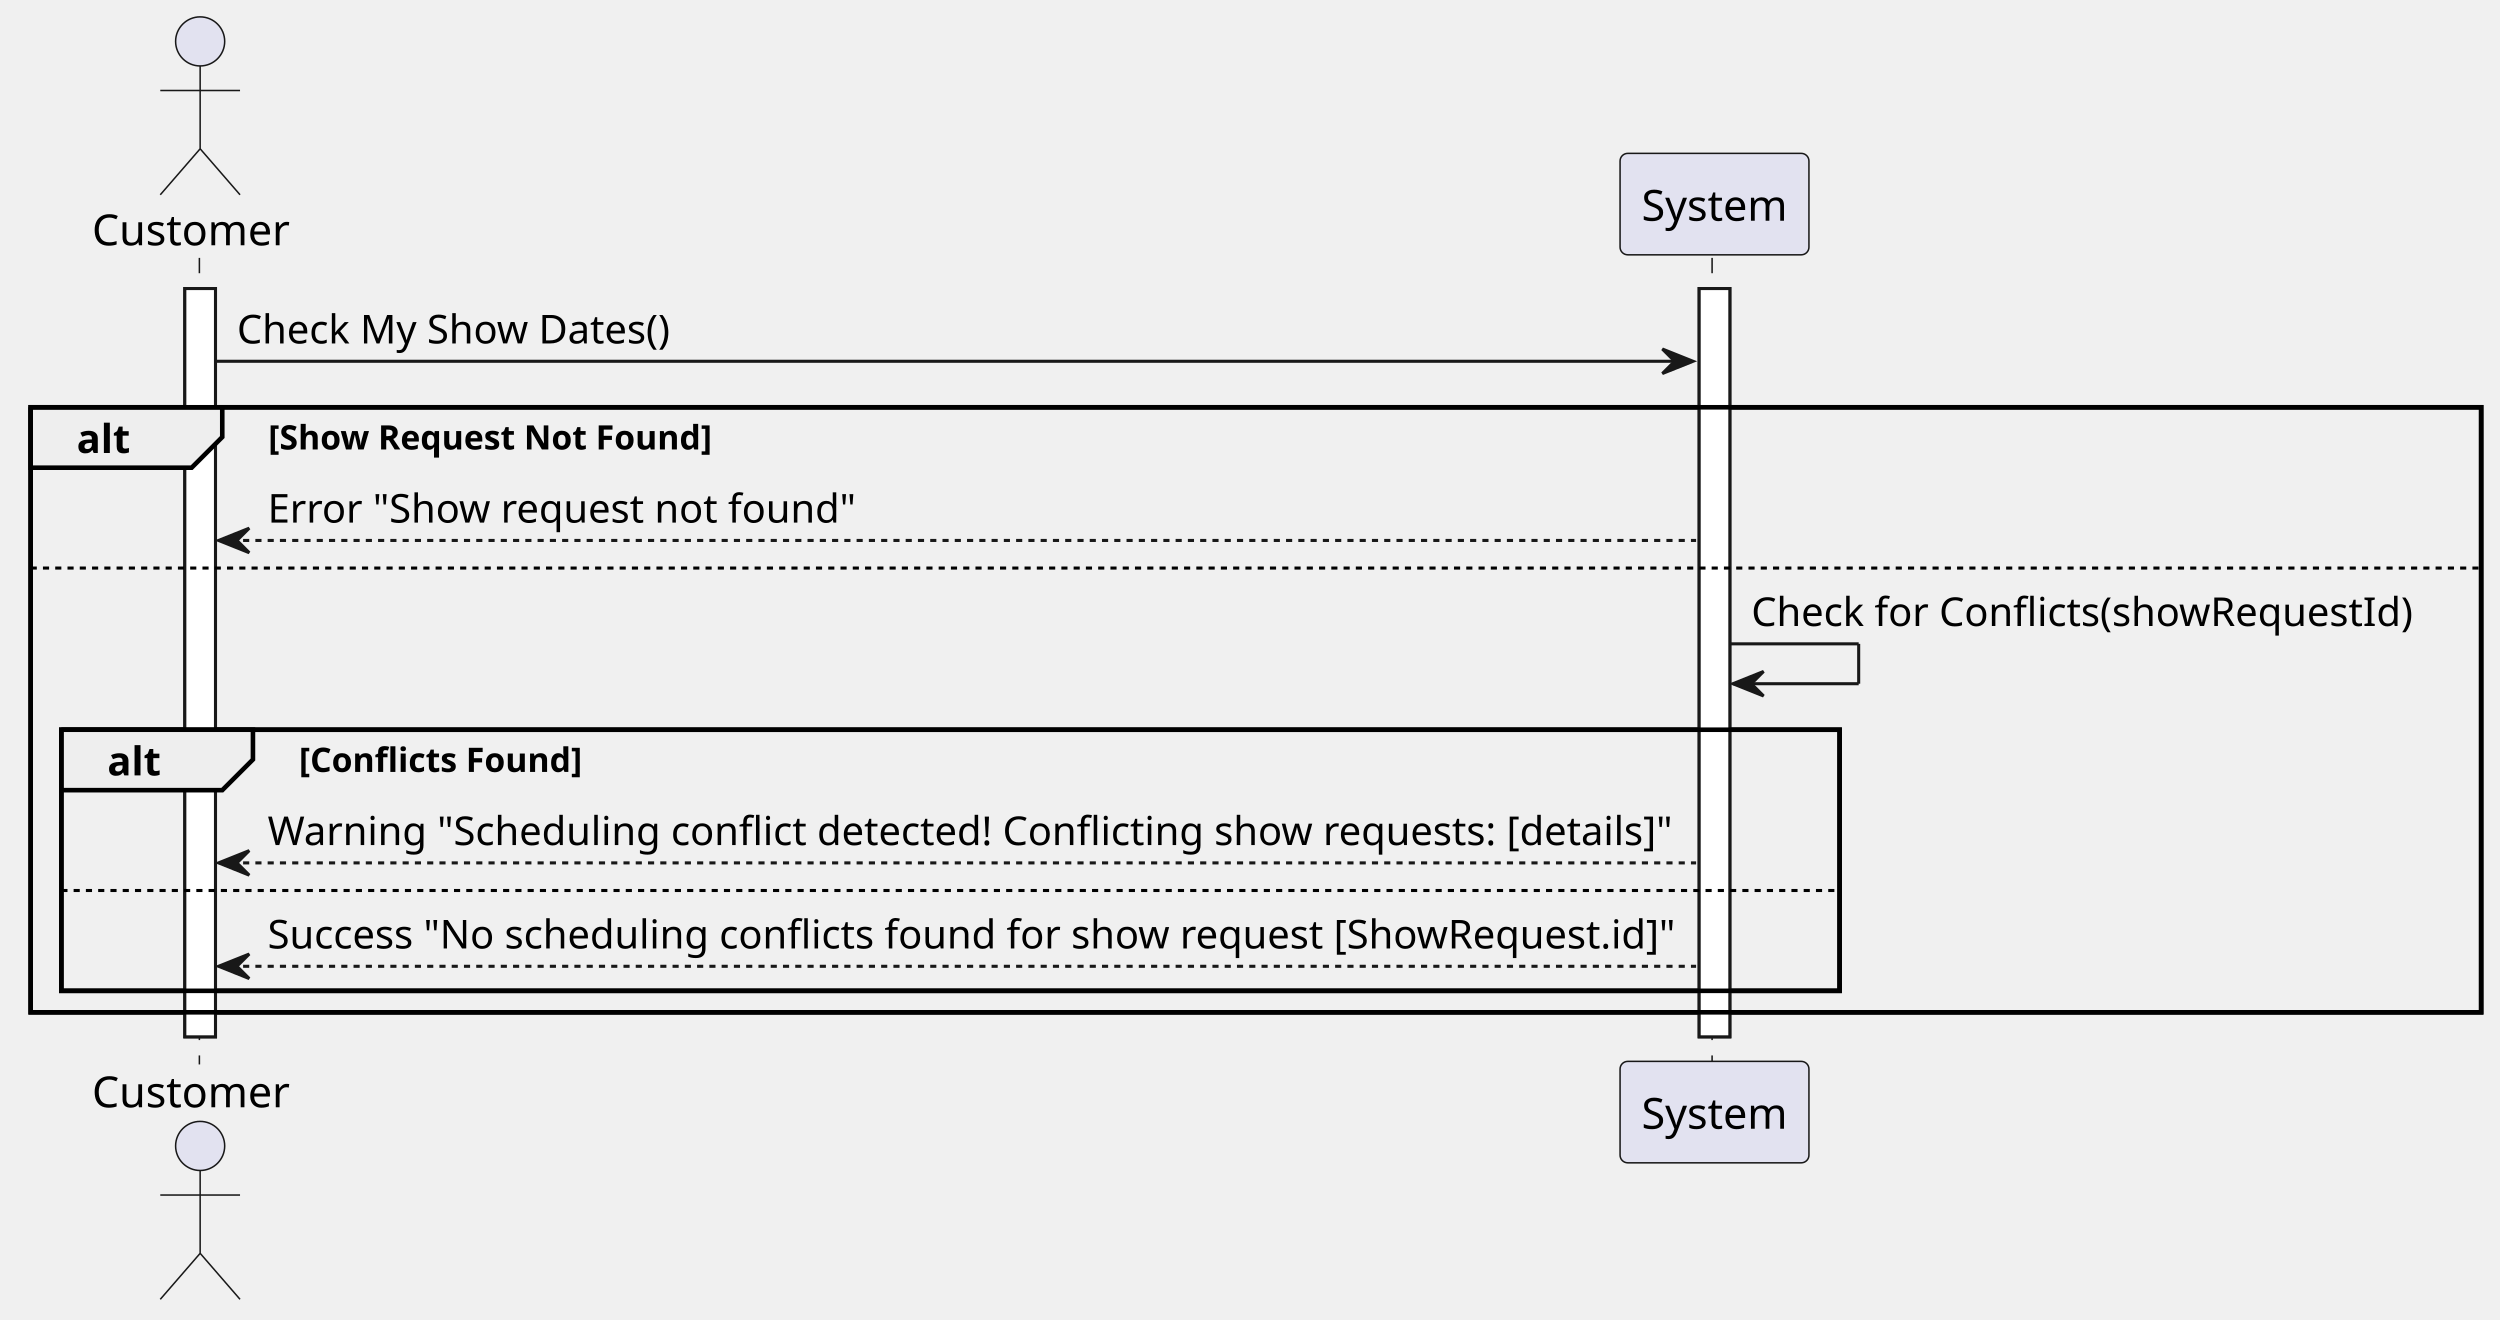
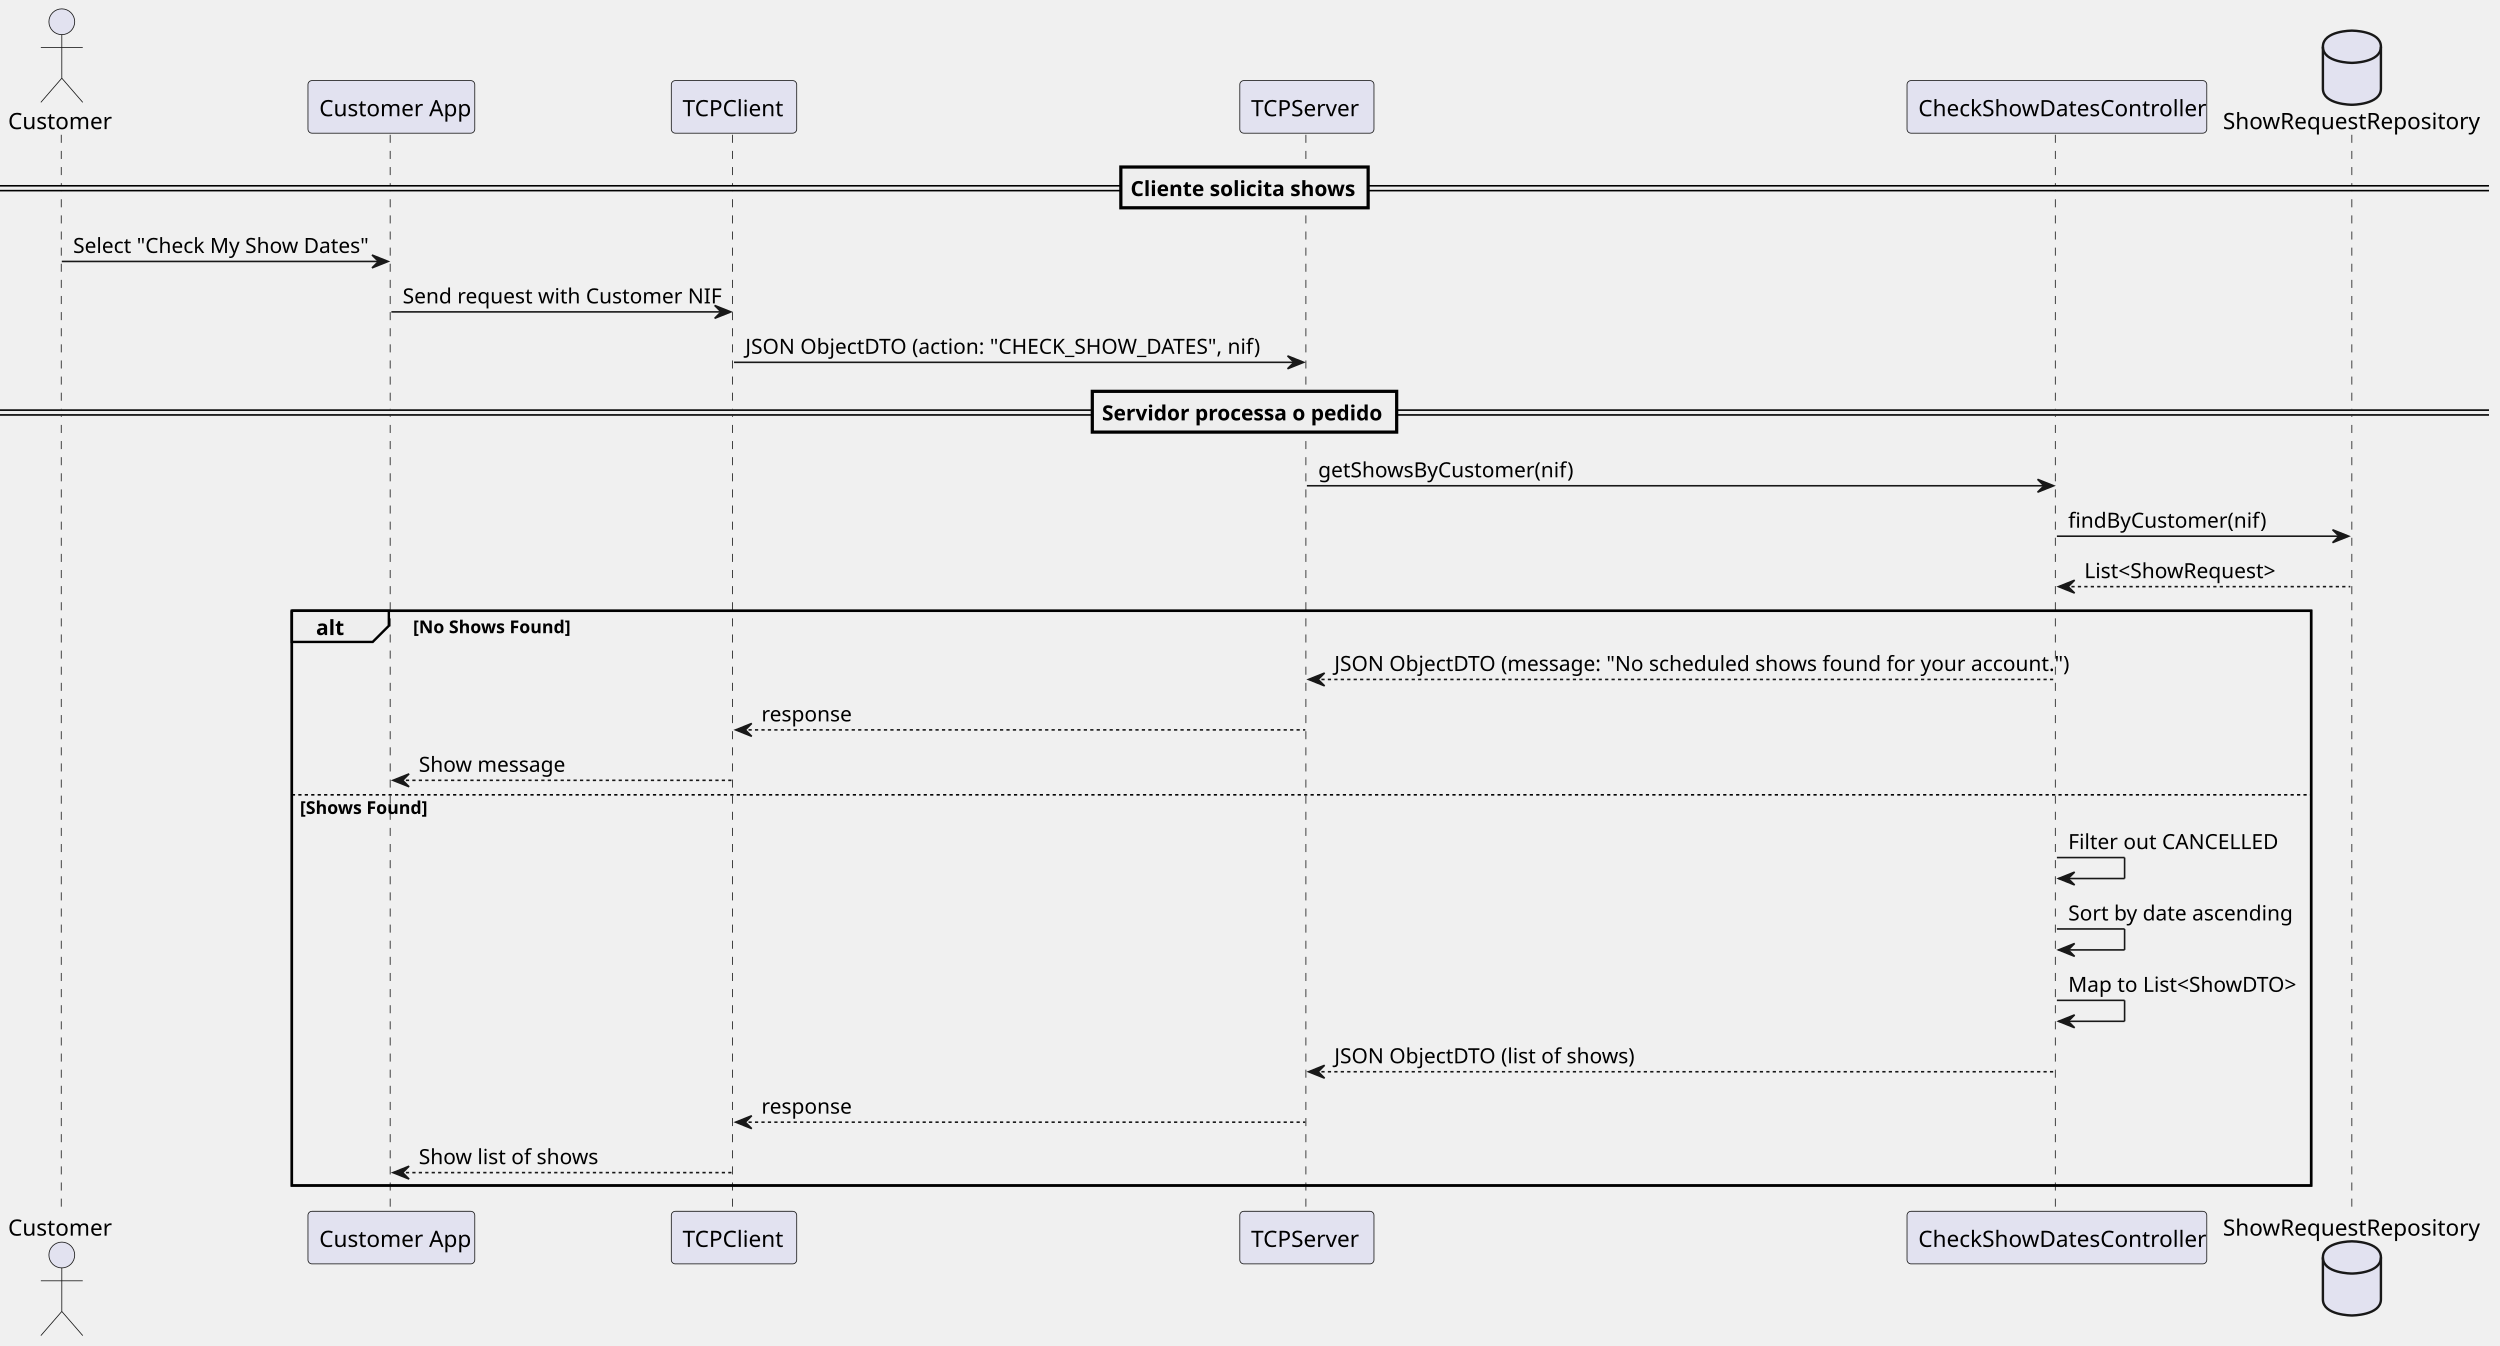
- <svg xmlns="http://www.w3.org/2000/svg" contentStyleType="text/css" height="430px" preserveAspectRatio="none" style="width:815px;height:430px;background:#FFFFFF;" version="1.1" viewBox="0 0 815 430" width="815px" zoomAndPan="magnify">
+ <svg xmlns="http://www.w3.org/2000/svg" contentStyleType="text/css" height="835px" preserveAspectRatio="none" style="width:1551px;height:835px;background:#FFFFFF;" version="1.1" viewBox="0 0 1551 835" width="1551px" zoomAndPan="magnify">
  <defs />
  <g>
-     <rect fill="#FFFFFF" height="243.942" style="stroke:#181818;stroke-width:1.0;" width="10" x="60.249" y="94.068" />
-     <rect fill="#FFFFFF" height="243.942" style="stroke:#181818;stroke-width:1.0;" width="10" x="553.929" y="94.068" />
-     <rect fill="none" height="197.236" style="stroke:#000000;stroke-width:1.5;" width="798.859" x="10" y="132.774" />
-     <rect fill="none" height="85.118" style="stroke:#000000;stroke-width:1.5;" width="579.715" x="20" y="237.892" />
-     <line style="stroke:#181818;stroke-width:0.5;stroke-dasharray:5.0,5.0;" x1="65" x2="65" y1="84.068" y2="347.01" />
-     <line style="stroke:#181818;stroke-width:0.5;stroke-dasharray:5.0,5.0;" x1="558.143" x2="558.143" y1="84.068" y2="347.01" />
-     <text fill="#000000" font-family="sans-serif" font-size="14" lengthAdjust="spacing" textLength="64.498" x="30" y="79.966">Customer</text>
-     <ellipse cx="65.249" cy="13.5" fill="#E2E2F0" rx="8" ry="8" style="stroke:#181818;stroke-width:0.5;" />
-     <path d="M65.249,21.5 L65.249,48.5 M52.249,29.5 L78.249,29.5 M65.249,48.5 L52.249,63.5 M65.249,48.5 L78.249,63.5 " fill="none" style="stroke:#181818;stroke-width:0.5;" />
-     <text fill="#000000" font-family="sans-serif" font-size="14" lengthAdjust="spacing" textLength="64.498" x="30" y="360.976">Customer</text>
-     <ellipse cx="65.249" cy="373.578" fill="#E2E2F0" rx="8" ry="8" style="stroke:#181818;stroke-width:0.5;" />
-     <path d="M65.249,381.578 L65.249,408.578 M52.249,389.578 L78.249,389.578 M65.249,408.578 L52.249,423.578 M65.249,408.578 L78.249,423.578 " fill="none" style="stroke:#181818;stroke-width:0.5;" />
-     <rect fill="#E2E2F0" height="33.068" rx="2.5" ry="2.5" style="stroke:#181818;stroke-width:0.5;" width="61.572" x="528.143" y="50" />
-     <text fill="#000000" font-family="sans-serif" font-size="14" lengthAdjust="spacing" textLength="47.572" x="535.143" y="71.966">System</text>
-     <rect fill="#E2E2F0" height="33.068" rx="2.5" ry="2.5" style="stroke:#181818;stroke-width:0.5;" width="61.572" x="528.143" y="346.01" />
-     <text fill="#000000" font-family="sans-serif" font-size="14" lengthAdjust="spacing" textLength="47.572" x="535.143" y="367.976">System</text>
-     <rect fill="#FFFFFF" height="243.942" style="stroke:#181818;stroke-width:1.0;" width="10" x="60.249" y="94.068" />
-     <rect fill="#FFFFFF" height="243.942" style="stroke:#181818;stroke-width:1.0;" width="10" x="553.929" y="94.068" />
-     <polygon fill="#181818" points="541.929,113.774,551.929,117.774,541.929,121.774,545.929,117.774" style="stroke:#181818;stroke-width:1.0;" />
-     <line style="stroke:#181818;stroke-width:1.0;" x1="70.249" x2="547.929" y1="117.774" y2="117.774" />
-     <text fill="#000000" font-family="sans-serif" font-size="13" lengthAdjust="spacing" textLength="141.414" x="77.249" y="111.965">Check My Show Dates()</text>
-     <path d="M10,132.774 L72.459,132.774 L72.459,142.48 L62.459,152.48 L10,152.48 L10,132.774 " fill="#EEEEEE" style="stroke:#000000;stroke-width:1.5;" />
-     <rect fill="none" height="197.236" style="stroke:#000000;stroke-width:1.5;" width="798.859" x="10" y="132.774" />
-     <text fill="#000000" font-family="sans-serif" font-size="13" font-weight="bold" lengthAdjust="spacing" textLength="17.459" x="25" y="147.671">alt</text>
-     <text fill="#000000" font-family="sans-serif" font-size="11" font-weight="bold" lengthAdjust="spacing" textLength="144.858" x="87.459" y="146.533">[Show Request Not Found]</text>
-     <polygon fill="#181818" points="81.249,172.186,71.249,176.186,81.249,180.186,77.249,176.186" style="stroke:#181818;stroke-width:1.0;" />
-     <line style="stroke:#181818;stroke-width:1.0;stroke-dasharray:2.0,2.0;" x1="75.249" x2="552.929" y1="176.186" y2="176.186" />
-     <text fill="#000000" font-family="sans-serif" font-size="13" lengthAdjust="spacing" textLength="192.556" x="87.249" y="170.377">Error "Show request not found"</text>
-     <line style="stroke:#000000;stroke-width:1.0;stroke-dasharray:2.0,2.0;" x1="10" x2="808.859" y1="185.186" y2="185.186" />
-     <line style="stroke:#181818;stroke-width:1.0;" x1="563.929" x2="605.929" y1="209.892" y2="209.892" />
-     <line style="stroke:#181818;stroke-width:1.0;" x1="605.929" x2="605.929" y1="209.892" y2="222.892" />
-     <line style="stroke:#181818;stroke-width:1.0;" x1="564.929" x2="605.929" y1="222.892" y2="222.892" />
-     <polygon fill="#181818" points="574.929,218.892,564.929,222.892,574.929,226.892,570.929,222.892" style="stroke:#181818;stroke-width:1.0;" />
-     <text fill="#000000" font-family="sans-serif" font-size="13" lengthAdjust="spacing" textLength="215.93" x="570.929" y="204.083">Check for Conflicts(showRequestId)</text>
-     <path d="M20,237.892 L82.459,237.892 L82.459,247.598 L72.459,257.598 L20,257.598 L20,237.892 " fill="#EEEEEE" style="stroke:#000000;stroke-width:1.5;" />
-     <rect fill="none" height="85.118" style="stroke:#000000;stroke-width:1.5;" width="579.715" x="20" y="237.892" />
-     <text fill="#000000" font-family="sans-serif" font-size="13" font-weight="bold" lengthAdjust="spacing" textLength="17.459" x="35" y="252.789">alt</text>
-     <text fill="#000000" font-family="sans-serif" font-size="11" font-weight="bold" lengthAdjust="spacing" textLength="92.311" x="97.459" y="251.651">[Conflicts Found]</text>
-     <polygon fill="#181818" points="81.249,277.304,71.249,281.304,81.249,285.304,77.249,281.304" style="stroke:#181818;stroke-width:1.0;" />
-     <line style="stroke:#181818;stroke-width:1.0;stroke-dasharray:2.0,2.0;" x1="75.249" x2="552.929" y1="281.304" y2="281.304" />
-     <text fill="#000000" font-family="sans-serif" font-size="13" lengthAdjust="spacing" textLength="458.757" x="87.249" y="275.495">Warning "Scheduling conflict detected! Conflicting show requests: [details]"</text>
-     <line style="stroke:#000000;stroke-width:1.0;stroke-dasharray:2.0,2.0;" x1="20" x2="599.715" y1="290.304" y2="290.304" />
-     <polygon fill="#181818" points="81.249,311.01,71.249,315.01,81.249,319.01,77.249,315.01" style="stroke:#181818;stroke-width:1.0;" />
-     <line style="stroke:#181818;stroke-width:1.0;stroke-dasharray:2.0,2.0;" x1="75.249" x2="552.929" y1="315.01" y2="315.01" />
-     <text fill="#000000" font-family="sans-serif" font-size="13" lengthAdjust="spacing" textLength="459.68" x="87.249" y="309.201">Success "No scheduling conflicts found for show request [ShowRequest.id]"</text>
+     <rect fill="none" height="356.541" style="stroke:#000000;stroke-width:1.5;" width="1252.765" x="181.064" y="378.949" />
+     <line style="stroke:#181818;stroke-width:0.5;stroke-dasharray:5.0,5.0;" x1="38" x2="38" y1="83.621" y2="752.49" />
+     <line style="stroke:#181818;stroke-width:0.5;stroke-dasharray:5.0,5.0;" x1="242.064" x2="242.064" y1="83.621" y2="752.49" />
+     <line style="stroke:#181818;stroke-width:0.5;stroke-dasharray:5.0,5.0;" x1="454.485" x2="454.485" y1="83.621" y2="752.49" />
+     <line style="stroke:#181818;stroke-width:0.5;stroke-dasharray:5.0,5.0;" x1="810.175" x2="810.175" y1="83.621" y2="752.49" />
+     <line style="stroke:#181818;stroke-width:0.5;stroke-dasharray:5.0,5.0;" x1="1275.118" x2="1275.118" y1="83.621" y2="752.49" />
+     <line style="stroke:#181818;stroke-width:0.5;stroke-dasharray:5.0,5.0;" x1="1459.083" x2="1459.083" y1="83.621" y2="752.49" />
+     <text fill="#000000" font-family="sans-serif" font-size="14" lengthAdjust="spacing" textLength="60.683" x="5" y="80.107">Customer</text>
+     <ellipse cx="38.341" cy="13.5" fill="#E2E2F0" rx="8" ry="8" style="stroke:#181818;stroke-width:0.5;" />
+     <path d="M38.341,21.5 L38.341,48.5 M25.341,29.5 L51.341,29.5 M38.341,48.5 L25.341,63.5 M38.341,48.5 L51.341,63.5 " fill="none" style="stroke:#181818;stroke-width:0.5;" />
+     <text fill="#000000" font-family="sans-serif" font-size="14" lengthAdjust="spacing" textLength="60.683" x="5" y="766.598">Customer</text>
+     <ellipse cx="38.341" cy="778.611" fill="#E2E2F0" rx="8" ry="8" style="stroke:#181818;stroke-width:0.5;" />
+     <path d="M38.341,786.611 L38.341,813.611 M25.341,794.611 L51.341,794.611 M38.341,813.611 L25.341,828.611 M38.341,813.611 L51.341,828.611 " fill="none" style="stroke:#181818;stroke-width:0.5;" />
+     <rect fill="#E2E2F0" height="32.621" rx="2.5" ry="2.5" style="stroke:#181818;stroke-width:0.5;" width="103.482" x="191.064" y="50" />
+     <text fill="#000000" font-family="sans-serif" font-size="14" lengthAdjust="spacing" textLength="89.482" x="198.064" y="72.107">Customer App</text>
+     <rect fill="#E2E2F0" height="32.621" rx="2.5" ry="2.5" style="stroke:#181818;stroke-width:0.5;" width="103.482" x="191.064" y="751.49" />
+     <text fill="#000000" font-family="sans-serif" font-size="14" lengthAdjust="spacing" textLength="89.482" x="198.064" y="773.598">Customer App</text>
+     <rect fill="#E2E2F0" height="32.621" rx="2.5" ry="2.5" style="stroke:#181818;stroke-width:0.5;" width="77.793" x="416.485" y="50" />
+     <text fill="#000000" font-family="sans-serif" font-size="14" lengthAdjust="spacing" textLength="63.793" x="423.485" y="72.107">TCPClient</text>
+     <rect fill="#E2E2F0" height="32.621" rx="2.5" ry="2.5" style="stroke:#181818;stroke-width:0.5;" width="77.793" x="416.485" y="751.49" />
+     <text fill="#000000" font-family="sans-serif" font-size="14" lengthAdjust="spacing" textLength="63.793" x="423.485" y="773.598">TCPClient</text>
+     <rect fill="#E2E2F0" height="32.621" rx="2.5" ry="2.5" style="stroke:#181818;stroke-width:0.5;" width="83.234" x="769.175" y="50" />
+     <text fill="#000000" font-family="sans-serif" font-size="14" lengthAdjust="spacing" textLength="69.234" x="776.175" y="72.107">TCPServer</text>
+     <rect fill="#E2E2F0" height="32.621" rx="2.5" ry="2.5" style="stroke:#181818;stroke-width:0.5;" width="83.234" x="769.175" y="751.49" />
+     <text fill="#000000" font-family="sans-serif" font-size="14" lengthAdjust="spacing" textLength="69.234" x="776.175" y="773.598">TCPServer</text>
+     <rect fill="#E2E2F0" height="32.621" rx="2.5" ry="2.5" style="stroke:#181818;stroke-width:0.5;" width="185.965" x="1183.118" y="50" />
+     <text fill="#000000" font-family="sans-serif" font-size="14" lengthAdjust="spacing" textLength="171.965" x="1190.118" y="72.107">CheckShowDatesController</text>
+     <rect fill="#E2E2F0" height="32.621" rx="2.5" ry="2.5" style="stroke:#181818;stroke-width:0.5;" width="185.965" x="1183.118" y="751.49" />
+     <text fill="#000000" font-family="sans-serif" font-size="14" lengthAdjust="spacing" textLength="171.965" x="1190.118" y="773.598">CheckShowDatesController</text>
+     <text fill="#000000" font-family="sans-serif" font-size="14" lengthAdjust="spacing" textLength="154.082" x="1379.083" y="80.107">ShowRequestRepository</text>
+     <path d="M1441.124,29 C1441.124,19 1459.124,19 1459.124,19 C1459.124,19 1477.124,19 1477.124,29 L1477.124,55 C1477.124,65 1459.124,65 1459.124,65 C1459.124,65 1441.124,65 1441.124,55 L1441.124,29 " fill="#E2E2F0" style="stroke:#181818;stroke-width:1.5;" />
+     <path d="M1441.124,29 C1441.124,39 1459.124,39 1459.124,39 C1459.124,39 1477.124,39 1477.124,29 " fill="none" style="stroke:#181818;stroke-width:1.5;" />
+     <text fill="#000000" font-family="sans-serif" font-size="14" lengthAdjust="spacing" textLength="154.082" x="1379.083" y="766.598">ShowRequestRepository</text>
+     <path d="M1441.124,780.111 C1441.124,770.111 1459.124,770.111 1459.124,770.111 C1459.124,770.111 1477.124,770.111 1477.124,780.111 L1477.124,806.111 C1477.124,816.111 1459.124,816.111 1459.124,816.111 C1459.124,816.111 1441.124,816.111 1441.124,806.111 L1441.124,780.111 " fill="#E2E2F0" style="stroke:#181818;stroke-width:1.5;" />
+     <path d="M1441.124,780.111 C1441.124,790.111 1459.124,790.111 1459.124,790.111 C1459.124,790.111 1477.124,790.111 1477.124,780.111 " fill="none" style="stroke:#181818;stroke-width:1.5;" />
+     <rect fill="#EEEEEE" height="3" style="stroke:#EEEEEE;stroke-width:1.0;" width="1544.165" x="0" y="115.267" />
+     <line style="stroke:#000000;stroke-width:1.0;" x1="0" x2="1544.165" y1="115.267" y2="115.267" />
+     <line style="stroke:#000000;stroke-width:1.0;" x1="0" x2="1544.165" y1="118.267" y2="118.267" />
+     <rect fill="#EEEEEE" height="25.291" style="stroke:#000000;stroke-width:2.0;" width="153.426" x="695.369" y="103.621" />
+     <text fill="#000000" font-family="sans-serif" font-size="13" font-weight="bold" lengthAdjust="spacing" textLength="135.815" x="701.369" y="121.649">Cliente solicita shows</text>
+     <polygon fill="#181818" points="230.805,158.203,240.805,162.203,230.805,166.203,234.805,162.203" style="stroke:#181818;stroke-width:1.0;" />
+     <line style="stroke:#181818;stroke-width:1.0;" x1="38.341" x2="236.805" y1="162.203" y2="162.203" />
+     <text fill="#000000" font-family="sans-serif" font-size="13" lengthAdjust="spacing" textLength="180.464" x="45.341" y="156.94">Select "Check My Show Dates"</text>
+     <polygon fill="#181818" points="443.381,189.494,453.381,193.494,443.381,197.494,447.381,193.494" style="stroke:#181818;stroke-width:1.0;" />
+     <line style="stroke:#181818;stroke-width:1.0;" x1="242.805" x2="449.381" y1="193.494" y2="193.494" />
+     <text fill="#000000" font-family="sans-serif" font-size="13" lengthAdjust="spacing" textLength="188.576" x="249.805" y="188.231">Send request with Customer NIF</text>
+     <polygon fill="#181818" points="798.793,220.785,808.793,224.785,798.793,228.785,802.793,224.785" style="stroke:#181818;stroke-width:1.0;" />
+     <line style="stroke:#181818;stroke-width:1.0;" x1="455.381" x2="804.793" y1="224.785" y2="224.785" />
+     <text fill="#000000" font-family="sans-serif" font-size="13" lengthAdjust="spacing" textLength="331.411" x="462.381" y="219.523">JSON ObjectDTO (action: "CHECK_SHOW_DATES", nif)</text>
+     <rect fill="#EEEEEE" height="3" style="stroke:#EEEEEE;stroke-width:1.0;" width="1544.165" x="0" y="254.431" />
+     <line style="stroke:#000000;stroke-width:1.0;" x1="0" x2="1544.165" y1="254.431" y2="254.431" />
+     <line style="stroke:#000000;stroke-width:1.0;" x1="0" x2="1544.165" y1="257.431" y2="257.431" />
+     <rect fill="#EEEEEE" height="25.291" style="stroke:#000000;stroke-width:2.0;" width="188.827" x="677.669" y="242.785" />
+     <text fill="#000000" font-family="sans-serif" font-size="13" font-weight="bold" lengthAdjust="spacing" textLength="171.215" x="683.669" y="260.813">Servidor processa o pedido</text>
+     <polygon fill="#181818" points="1264.101,297.367,1274.101,301.367,1264.101,305.367,1268.101,301.367" style="stroke:#181818;stroke-width:1.0;" />
+     <line style="stroke:#181818;stroke-width:1.0;" x1="810.793" x2="1270.101" y1="301.367" y2="301.367" />
+     <text fill="#000000" font-family="sans-serif" font-size="13" lengthAdjust="spacing" textLength="150.998" x="817.793" y="296.104">getShowsByCustomer(nif)</text>
+     <polygon fill="#181818" points="1447.124,328.658,1457.124,332.658,1447.124,336.658,1451.124,332.658" style="stroke:#181818;stroke-width:1.0;" />
+     <line style="stroke:#181818;stroke-width:1.0;" x1="1276.101" x2="1453.124" y1="332.658" y2="332.658" />
+     <text fill="#000000" font-family="sans-serif" font-size="13" lengthAdjust="spacing" textLength="114.867" x="1283.101" y="327.396">findByCustomer(nif)</text>
+     <polygon fill="#181818" points="1287.101,359.949,1277.101,363.949,1287.101,367.949,1283.101,363.949" style="stroke:#181818;stroke-width:1.0;" />
+     <line style="stroke:#181818;stroke-width:1.0;stroke-dasharray:2.0,2.0;" x1="1281.101" x2="1458.124" y1="363.949" y2="363.949" />
+     <text fill="#000000" font-family="sans-serif" font-size="13" lengthAdjust="spacing" textLength="116.353" x="1293.101" y="358.687">List&lt;ShowRequest&gt;</text>
+     <path d="M181.064,378.949 L241.235,378.949 L241.235,388.24 L231.235,398.24 L181.064,398.24 L181.064,378.949 " fill="#EEEEEE" style="stroke:#000000;stroke-width:1.5;" />
+     <rect fill="none" height="356.541" style="stroke:#000000;stroke-width:1.5;" width="1252.765" x="181.064" y="378.949" />
+     <text fill="#000000" font-family="sans-serif" font-size="13" font-weight="bold" lengthAdjust="spacing" textLength="15.171" x="196.064" y="393.978">alt</text>
+     <text fill="#000000" font-family="sans-serif" font-size="11" font-weight="bold" lengthAdjust="spacing" textLength="97.147" x="256.235" y="392.819">[No Shows Found]</text>
+     <polygon fill="#181818" points="821.793,417.531,811.793,421.531,821.793,425.531,817.793,421.531" style="stroke:#181818;stroke-width:1.0;" />
+     <line style="stroke:#181818;stroke-width:1.0;stroke-dasharray:2.0,2.0;" x1="815.793" x2="1275.101" y1="421.531" y2="421.531" />
+     <text fill="#000000" font-family="sans-serif" font-size="13" lengthAdjust="spacing" textLength="441.308" x="827.793" y="416.269">JSON ObjectDTO (message: "No scheduled shows found for your account.")</text>
+     <polygon fill="#181818" points="466.381,448.822,456.381,452.822,466.381,456.822,462.381,452.822" style="stroke:#181818;stroke-width:1.0;" />
+     <line style="stroke:#181818;stroke-width:1.0;stroke-dasharray:2.0,2.0;" x1="460.381" x2="809.793" y1="452.822" y2="452.822" />
+     <text fill="#000000" font-family="sans-serif" font-size="13" lengthAdjust="spacing" textLength="53.479" x="472.381" y="447.56">response</text>
+     <polygon fill="#181818" points="253.805,480.113,243.805,484.113,253.805,488.113,249.805,484.113" style="stroke:#181818;stroke-width:1.0;" />
+     <line style="stroke:#181818;stroke-width:1.0;stroke-dasharray:2.0,2.0;" x1="247.805" x2="454.381" y1="484.113" y2="484.113" />
+     <text fill="#000000" font-family="sans-serif" font-size="13" lengthAdjust="spacing" textLength="88.88" x="259.805" y="478.851">Show message</text>
+     <line style="stroke:#000000;stroke-width:1.0;stroke-dasharray:2.0,2.0;" x1="181.064" x2="1433.829" y1="493.113" y2="493.113" />
+     <text fill="#000000" font-family="sans-serif" font-size="11" font-weight="bold" lengthAdjust="spacing" textLength="79.428" x="186.064" y="504.983">[Shows Found]</text>
+     <line style="stroke:#181818;stroke-width:1.0;" x1="1276.101" x2="1318.101" y1="532.035" y2="532.035" />
+     <line style="stroke:#181818;stroke-width:1.0;" x1="1318.101" x2="1318.101" y1="532.035" y2="545.035" />
+     <line style="stroke:#181818;stroke-width:1.0;" x1="1277.101" x2="1318.101" y1="545.035" y2="545.035" />
+     <polygon fill="#181818" points="1287.101,541.035,1277.101,545.035,1287.101,549.035,1283.101,545.035" style="stroke:#181818;stroke-width:1.0;" />
+     <text fill="#000000" font-family="sans-serif" font-size="13" lengthAdjust="spacing" textLength="132.209" x="1283.101" y="526.773">Filter out CANCELLED</text>
+     <line style="stroke:#181818;stroke-width:1.0;" x1="1276.101" x2="1318.101" y1="576.326" y2="576.326" />
+     <line style="stroke:#181818;stroke-width:1.0;" x1="1318.101" x2="1318.101" y1="576.326" y2="589.326" />
+     <line style="stroke:#181818;stroke-width:1.0;" x1="1277.101" x2="1318.101" y1="589.326" y2="589.326" />
+     <polygon fill="#181818" points="1287.101,585.326,1277.101,589.326,1287.101,593.326,1283.101,589.326" style="stroke:#181818;stroke-width:1.0;" />
+     <text fill="#000000" font-family="sans-serif" font-size="13" lengthAdjust="spacing" textLength="132.977" x="1283.101" y="571.063">Sort by date ascending</text>
+     <line style="stroke:#181818;stroke-width:1.0;" x1="1276.101" x2="1318.101" y1="620.617" y2="620.617" />
+     <line style="stroke:#181818;stroke-width:1.0;" x1="1318.101" x2="1318.101" y1="620.617" y2="633.617" />
+     <line style="stroke:#181818;stroke-width:1.0;" x1="1277.101" x2="1318.101" y1="633.617" y2="633.617" />
+     <polygon fill="#181818" points="1287.101,629.617,1277.101,633.617,1287.101,637.617,1283.101,633.617" style="stroke:#181818;stroke-width:1.0;" />
+     <text fill="#000000" font-family="sans-serif" font-size="13" lengthAdjust="spacing" textLength="138.728" x="1283.101" y="615.355">Map to List&lt;ShowDTO&gt;</text>
+     <polygon fill="#181818" points="821.793,660.908,811.793,664.908,821.793,668.908,817.793,664.908" style="stroke:#181818;stroke-width:1.0;" />
+     <line style="stroke:#181818;stroke-width:1.0;stroke-dasharray:2.0,2.0;" x1="815.793" x2="1275.101" y1="664.908" y2="664.908" />
+     <text fill="#000000" font-family="sans-serif" font-size="13" lengthAdjust="spacing" textLength="186.367" x="827.793" y="659.645">JSON ObjectDTO (list of shows)</text>
+     <polygon fill="#181818" points="466.381,692.199,456.381,696.199,466.381,700.199,462.381,696.199" style="stroke:#181818;stroke-width:1.0;" />
+     <line style="stroke:#181818;stroke-width:1.0;stroke-dasharray:2.0,2.0;" x1="460.381" x2="809.793" y1="696.199" y2="696.199" />
+     <text fill="#000000" font-family="sans-serif" font-size="13" lengthAdjust="spacing" textLength="53.479" x="472.381" y="690.937">response</text>
+     <polygon fill="#181818" points="253.805,723.49,243.805,727.49,253.805,731.49,249.805,727.49" style="stroke:#181818;stroke-width:1.0;" />
+     <line style="stroke:#181818;stroke-width:1.0;stroke-dasharray:2.0,2.0;" x1="247.805" x2="454.381" y1="727.49" y2="727.49" />
+     <text fill="#000000" font-family="sans-serif" font-size="13" lengthAdjust="spacing" textLength="106.933" x="259.805" y="722.227">Show list of shows</text>
  </g>
</svg>
